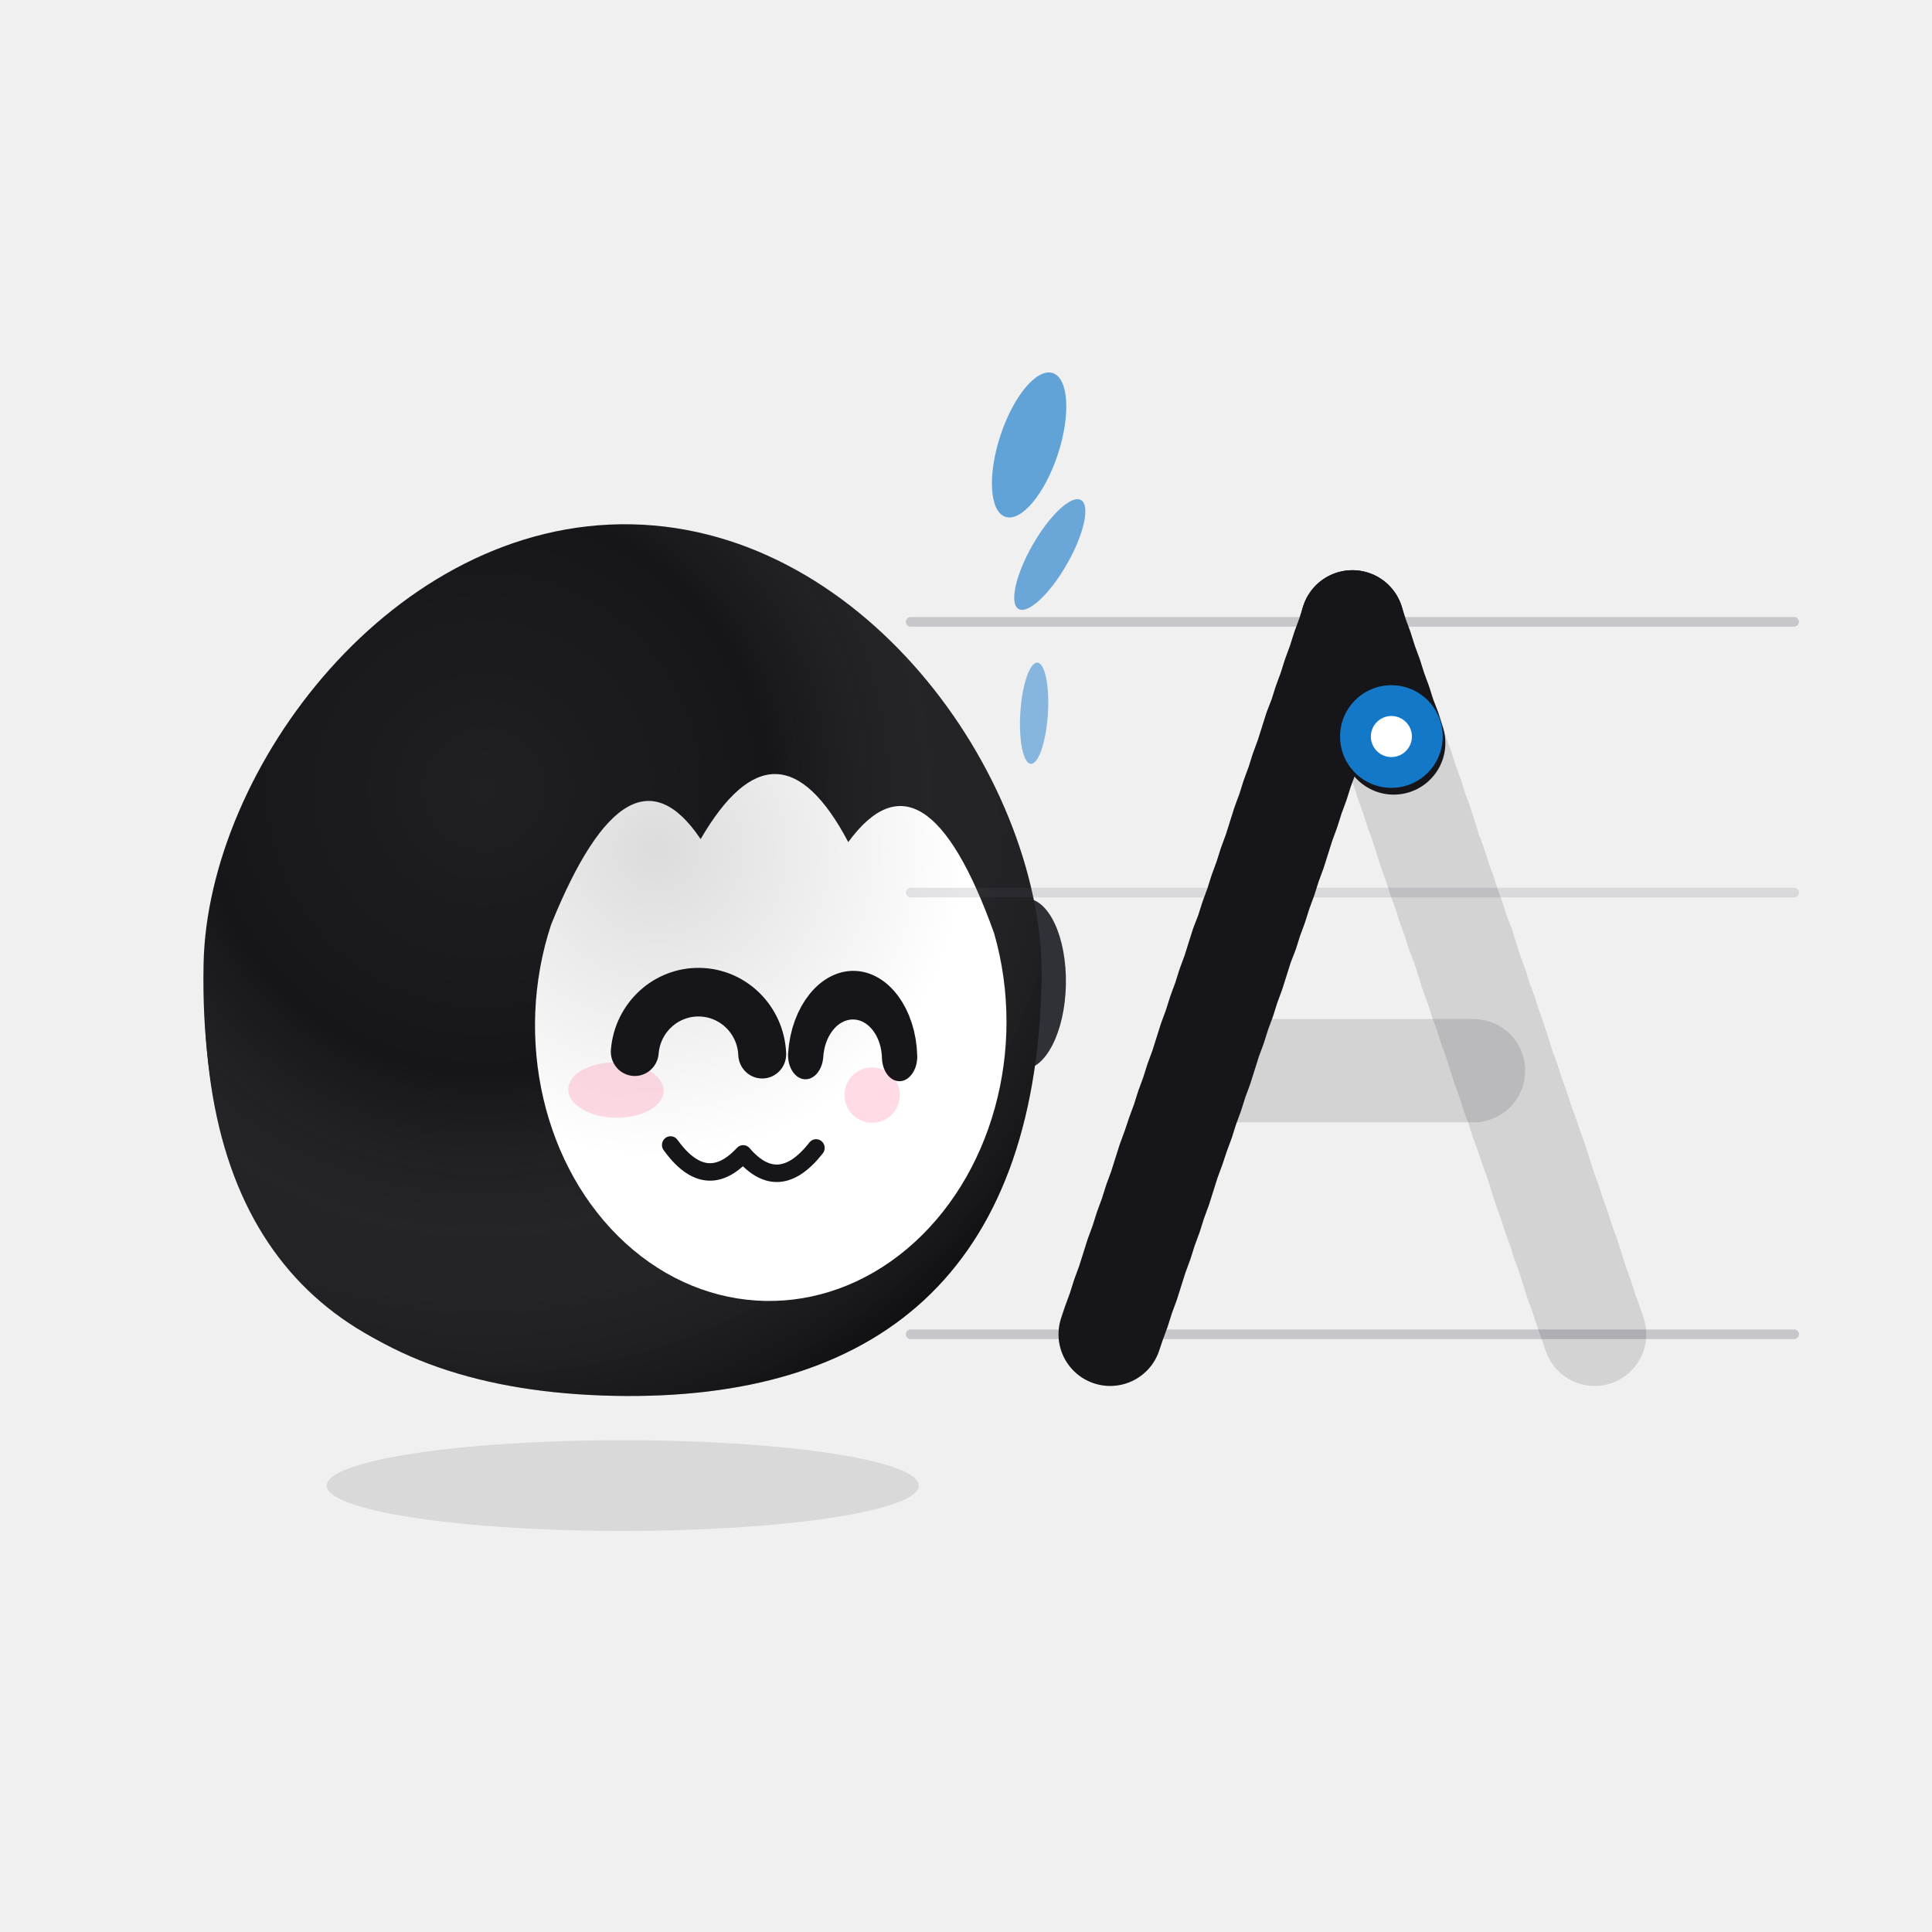
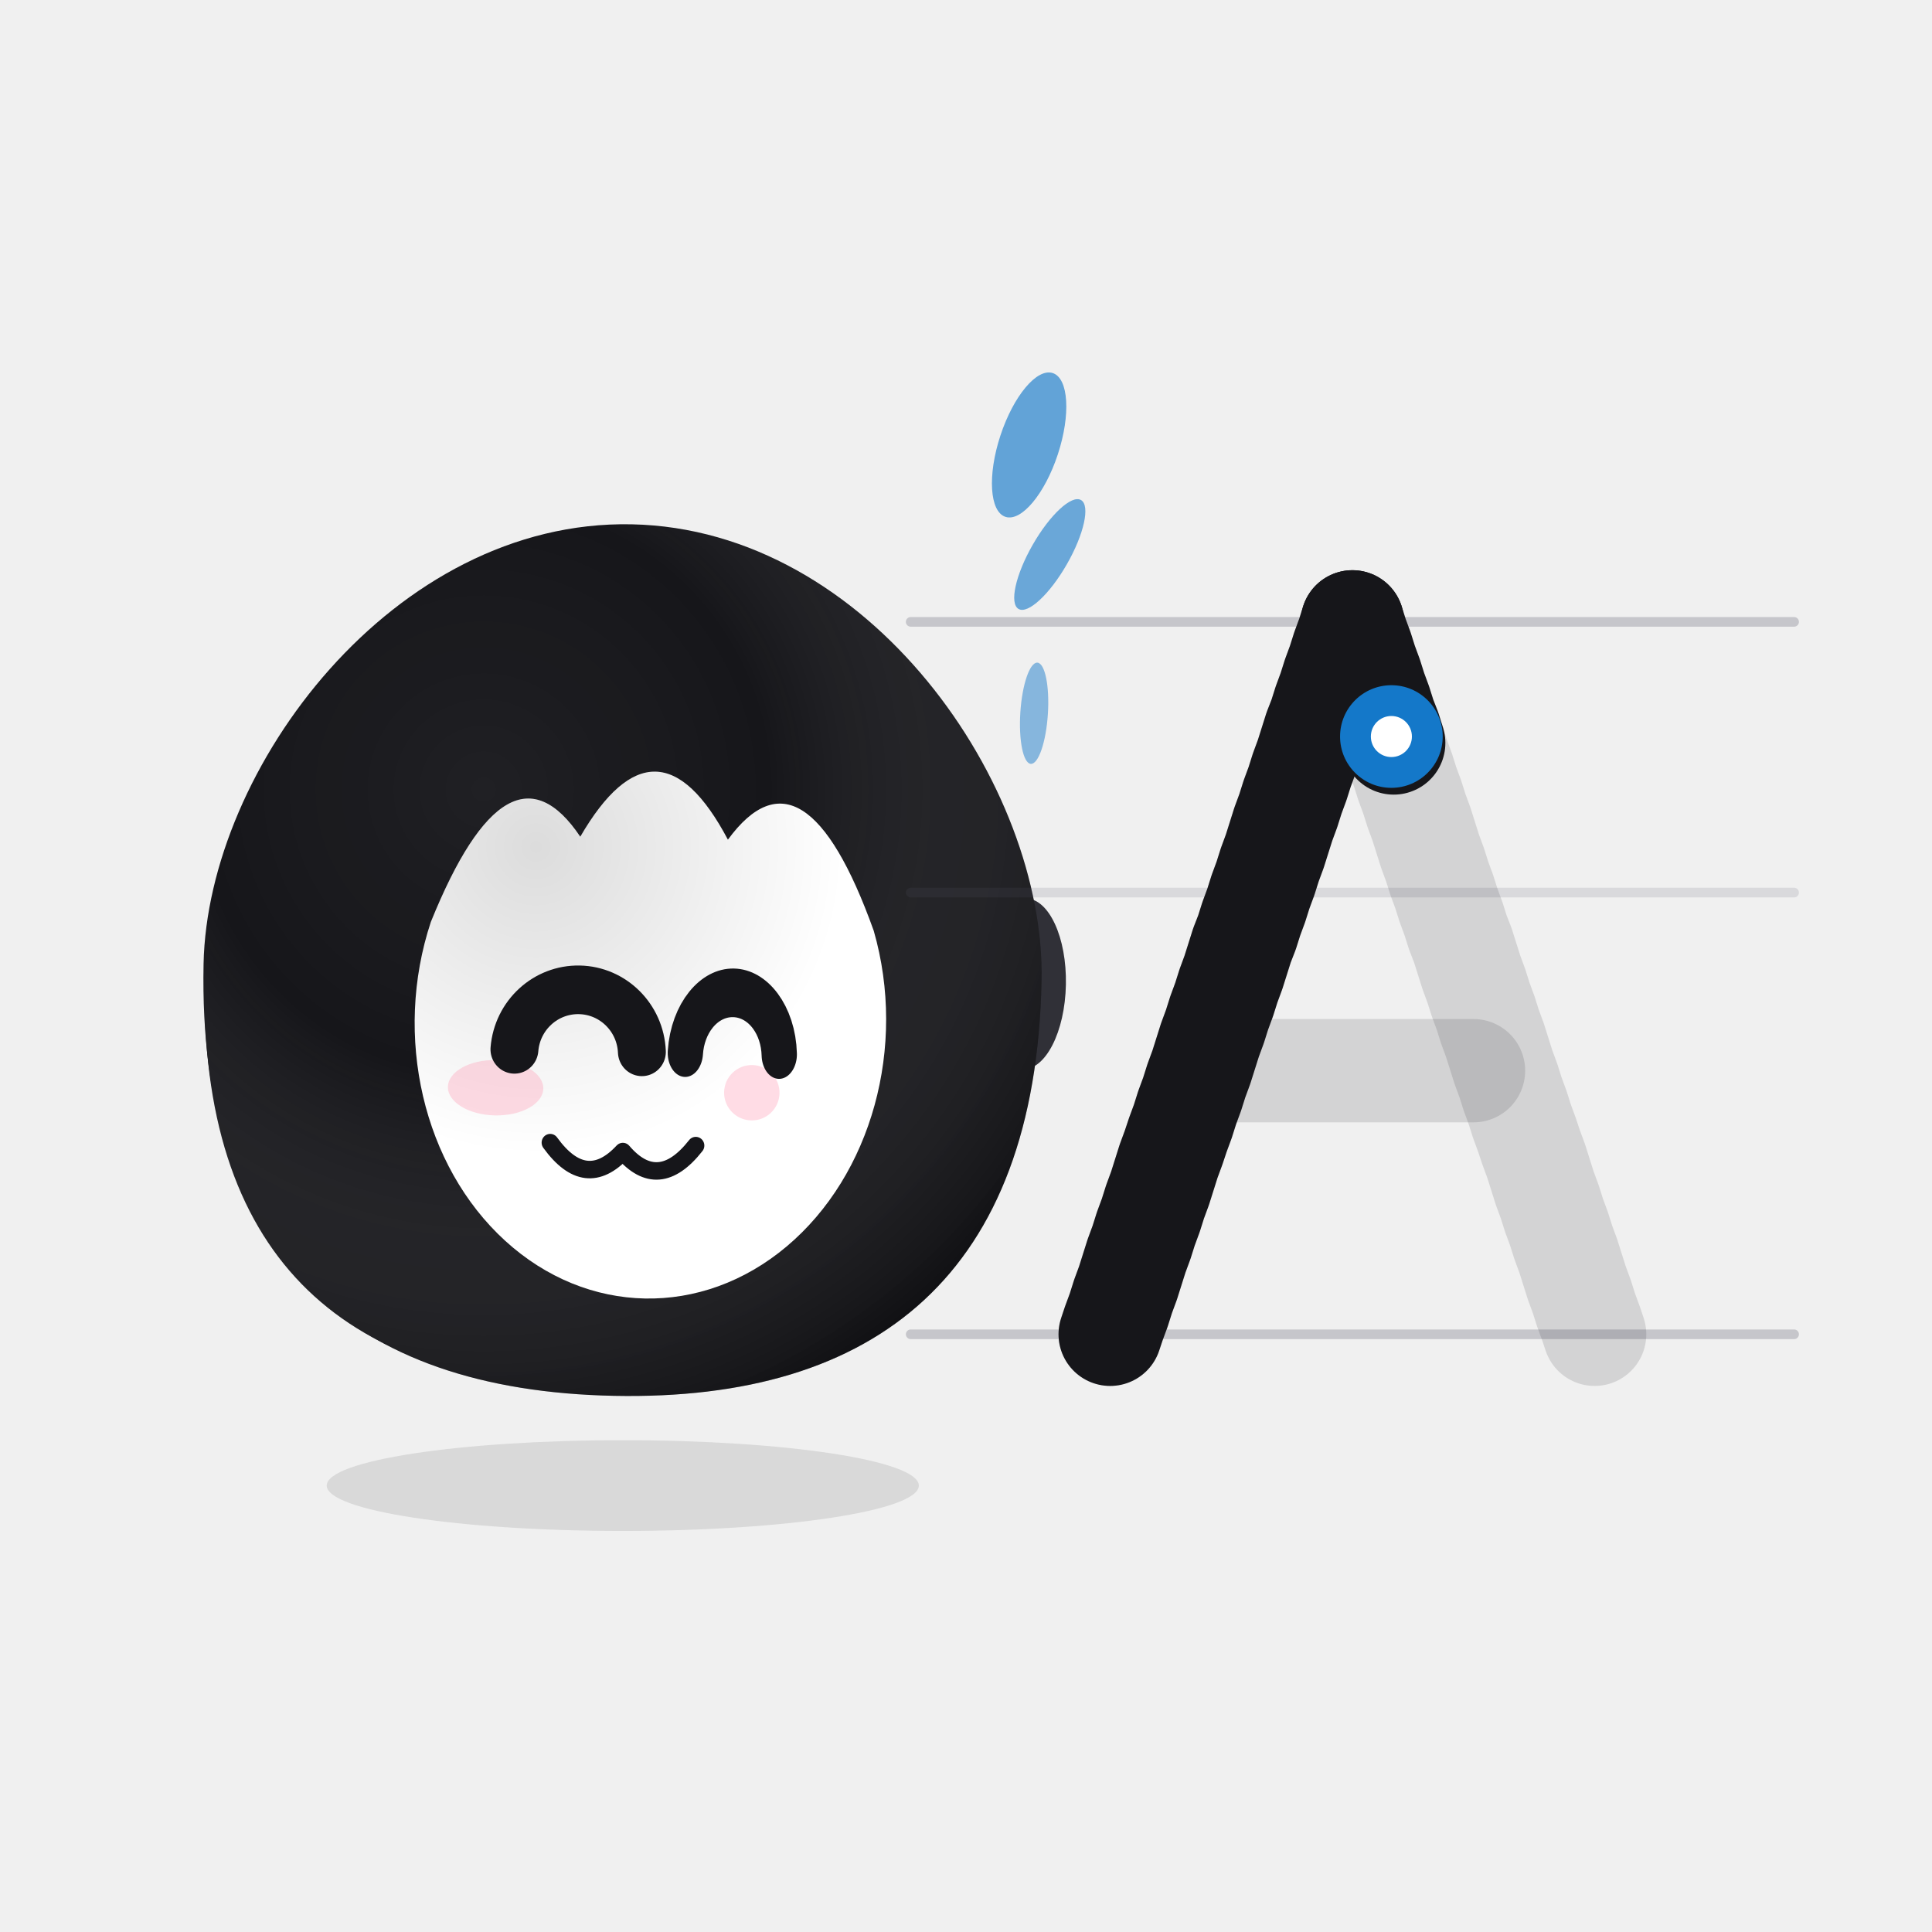
<svg xmlns="http://www.w3.org/2000/svg" width="320" height="320" viewBox="0 0 320 320">
  <defs>
    <radialGradient id="bg0" gradientUnits="userSpaceOnUse" cx="-34" cy="-40" r="162" fx="-34" fy="-40">
      <stop offset="0" stop-color="rgba(255,255,255,0.043)" />
      <stop offset="0.42" stop-color="rgba(255,255,255,0)" />
      <stop offset="1" stop-color="rgba(0,0,0,0.272)" />
    </radialGradient>
    <clipPath id="bc1">
      <path d="M0 -102.44C55.94 -102.44 98.5 -43.025 98.5 2.868C98.5 71.708 61.733 102.44 0 102.44C-61.733 102.44 -98.5 71.708 -98.5 2.868C-98.5 -43.025 -55.94 -102.44 0 -102.44ZM-6.672 -94.142C45.353 -94.142 84.933 -37.698 84.933 5.901C84.933 71.298 50.74 100.494 -6.672 100.494C-64.084 100.494 -98.277 71.298 -98.277 5.901C-98.277 -37.698 -58.696 -94.142 -6.672 -94.142Z" transform="matrix(0.694 0.014 -0.014 0.694 103.159 159.018)" />
    </clipPath>
    <clipPath id="bc2">
-       <path d="M88.449 -8.183C96.948 19.293 89.116 50.075 69.184 67.536C49.252 84.996 21.944 84.996 2.012 67.536C-17.92 50.075 -25.752 19.293 -17.253 -8.183Q0.364 -54.359 17.981 -29.226Q35.598 -60.993 53.215 -29.226Q70.832 -54.359 88.449 -8.183Z" transform="matrix(0.694 0.014 -0.014 0.694 103.159 159.018)" />
+       <path d="M59.724 -8.183C68.223 19.293 60.391 50.075 40.459 67.536C20.527 84.996 -6.781 84.996 -26.713 67.536C-46.645 50.075 -54.477 19.293 -45.978 -8.183Q-28.361 -54.359 -10.744 -29.226Q6.873 -60.993 24.49 -29.226Q42.107 -54.359 59.724 -8.183Z" transform="matrix(0.694 0.014 -0.014 0.694 103.159 159.018)" />
    </clipPath>
-     <radialGradient id="bg1" gradientUnits="userSpaceOnUse" cx="7.477" cy="-26.579" r="122.432" fx="7.477" fy="-26.579">
+     <radialGradient id="bg1" gradientUnits="userSpaceOnUse" cx="-21.249" cy="-26.579" r="122.432" fx="-21.249" fy="-26.579">
      <stop offset="0" stop-color="rgba(0,0,0,0.138)" />
      <stop offset="0.6" stop-color="rgba(0,0,0,0)" />
    </radialGradient>
    <clipPath id="bc3">
-       <path d="M88.449 -8.183C96.948 19.293 89.116 50.075 69.184 67.536C49.252 84.996 21.944 84.996 2.012 67.536C-17.92 50.075 -25.752 19.293 -17.253 -8.183Q0.364 -54.359 17.981 -29.226Q35.598 -60.993 53.215 -29.226Q70.832 -54.359 88.449 -8.183Z" transform="matrix(0.694 0.014 -0.014 0.694 103.159 159.018)" />
+       <path d="M59.724 -8.183C68.223 19.293 60.391 50.075 40.459 67.536C20.527 84.996 -6.781 84.996 -26.713 67.536C-46.645 50.075 -54.477 19.293 -45.978 -8.183Q-28.361 -54.359 -10.744 -29.226Q6.873 -60.993 24.49 -29.226Q42.107 -54.359 59.724 -8.183Z" transform="matrix(0.694 0.014 -0.014 0.694 103.159 159.018)" />
    </clipPath>
    <clipPath id="bc4">
-       <path d="M88.449 -8.183C96.948 19.293 89.116 50.075 69.184 67.536C49.252 84.996 21.944 84.996 2.012 67.536C-17.92 50.075 -25.752 19.293 -17.253 -8.183Q0.364 -54.359 17.981 -29.226Q35.598 -60.993 53.215 -29.226Q70.832 -54.359 88.449 -8.183Z" transform="matrix(0.694 0.014 -0.014 0.694 103.159 159.018)" />
+       <path d="M59.724 -8.183C68.223 19.293 60.391 50.075 40.459 67.536C20.527 84.996 -6.781 84.996 -26.713 67.536C-46.645 50.075 -54.477 19.293 -45.978 -8.183Q-28.361 -54.359 -10.744 -29.226Q6.873 -60.993 24.49 -29.226Q42.107 -54.359 59.724 -8.183Z" transform="matrix(0.694 0.014 -0.014 0.694 103.159 159.018)" />
    </clipPath>
  </defs>
  <path d="M-11.439 126C-11.439 132.075 -43.582 137 -83.232 137C-122.882 137 -155.025 132.075 -155.025 126C-155.025 119.925 -122.882 115 -83.232 115C-43.582 115 -11.439 119.925 -11.439 126" fill="rgba(22,22,26,0.13)" fill-opacity="0.84" transform="matrix(0.683 0 0 0.683 160 160)" />
  <path d="M-10.215 -10.816C-8.289 -8.119 -9.498 -3.956 -12.914 -1.517C-16.33 0.922 -20.66 0.713 -22.585 -1.984C-24.511 -4.681 -23.302 -8.844 -19.886 -11.283C-16.47 -13.722 -12.14 -13.513 -10.215 -10.816" fill="#2A2A31" fill-opacity="0.963" transform="matrix(0.4 0.008 -0.014 0.694 169.667 162.964)" />
  <path d="M17.2 0C17.2 11.267 9.499 20.4 0 20.4C-9.499 20.4 -17.2 11.267 -17.2 0C-17.2 -11.267 -9.499 -20.4 0 -20.4C9.499 -20.4 17.2 -11.267 17.2 0" fill="#2A2A31" fill-opacity="0.963" transform="matrix(0.4 0.008 -0.014 0.694 169.667 162.964)" />
  <path d="M-6.672 -95.624C46.145 -95.624 86.328 -38.32 86.328 5.942C86.328 72.336 51.615 101.976 -6.672 101.976C-64.958 101.976 -99.672 72.336 -99.672 5.942C-99.672 -38.32 -59.488 -95.624 -6.672 -95.624Z" fill="#16161A" transform="matrix(0.694 0.014 -0.014 0.694 103.159 159.018)" />
  <path d="M0 -104C56.792 -104 100 -43.68 100 2.912C100 72.8 62.674 104 0 104C-62.674 104 -100 72.8 -100 2.912C-100 -43.68 -56.792 -104 0 -104Z" fill="#16161A" transform="matrix(0.694 0.014 -0.014 0.694 103.159 159.018)" />
  <path d="M0 -104C56.792 -104 100 -43.68 100 2.912C100 72.8 62.674 104 0 104C-62.674 104 -100 72.8 -100 2.912C-100 -43.68 -56.792 -104 0 -104ZM-6.672 -95.624C46.145 -95.624 86.328 -38.32 86.328 5.942C86.328 72.336 51.615 101.976 -6.672 101.976C-64.958 101.976 -99.672 72.336 -99.672 5.942C-99.672 -38.32 -59.488 -95.624 -6.672 -95.624Z" fill="url(#bg0)" transform="matrix(0.694 0.014 -0.014 0.694 103.159 159.018)" />
  <g clip-path="url(#bc1)">
-     <path d="M88.449 -8.183C96.948 19.293 89.116 50.075 69.184 67.536C49.252 84.996 21.944 84.996 2.012 67.536C-17.92 50.075 -25.752 19.293 -17.253 -8.183Q0.364 -54.359 17.981 -29.226Q35.598 -60.993 53.215 -29.226Q70.832 -54.359 88.449 -8.183Z" fill="#FFFFFF" transform="matrix(0.694 0.014 -0.014 0.694 103.159 159.018)" />
+     <path d="M59.724 -8.183C68.223 19.293 60.391 50.075 40.459 67.536C20.527 84.996 -6.781 84.996 -26.713 67.536C-46.645 50.075 -54.477 19.293 -45.978 -8.183Q-28.361 -54.359 -10.744 -29.226Q6.873 -60.993 24.49 -29.226Q42.107 -54.359 59.724 -8.183Z" fill="#FFFFFF" transform="matrix(0.694 0.014 -0.014 0.694 103.159 159.018)" />
    <g clip-path="url(#bc2)">
-       <path d="M88.449 -8.183C96.948 19.293 89.116 50.075 69.184 67.536C49.252 84.996 21.944 84.996 2.012 67.536C-17.92 50.075 -25.752 19.293 -17.253 -8.183Q0.364 -54.359 17.981 -29.226Q35.598 -60.993 53.215 -29.226Q70.832 -54.359 88.449 -8.183Z" fill="url(#bg1)" transform="matrix(0.694 0.014 -0.014 0.694 103.159 159.018)" />
+       <path d="M59.724 -8.183C68.223 19.293 60.391 50.075 40.459 67.536C20.527 84.996 -6.781 84.996 -26.713 67.536C-46.645 50.075 -54.477 19.293 -45.978 -8.183Q-28.361 -54.359 -10.744 -29.226Q6.873 -60.993 24.49 -29.226Q42.107 -54.359 59.724 -8.183Z" fill="url(#bg1)" transform="matrix(0.694 0.014 -0.014 0.694 103.159 159.018)" />
    </g>
    <g clip-path="url(#bc3)">
-       <path d="M11.5 0C11.5 3.866 6.351 7 0 7C-6.351 7 -11.5 3.866 -11.5 0C-11.5 -3.866 -6.351 -7 0 -7C6.351 -7 11.5 -3.866 11.5 0" fill="rgba(255,138,168,0.42)" fill-opacity="0.7" transform="matrix(0.687 0.013 -0.013 0.655 102.019 180.552)" />
-       <path d="M11.5 0C11.5 3.866 6.351 7 0 7C-6.351 7 -11.5 3.866 -11.5 0C-11.5 -3.866 -6.351 -7 0 -7C6.351 -7 11.5 -3.866 11.5 0" fill="rgba(255,138,168,0.42)" fill-opacity="0.7" transform="matrix(0.399 0.008 -0.013 0.655 144.454 181.38)" />
+       <path d="M11.5 0C11.5 3.866 6.351 7 0 7C-6.351 7 -11.5 3.866 -11.5 0C-11.5 -3.866 -6.351 -7 0 -7C6.351 -7 11.5 -3.866 11.5 0" fill="rgba(255,138,168,0.42)" fill-opacity="0.7" transform="matrix(0.687 0.013 -0.013 0.655 82.088 180.163)" />
+       <path d="M11.5 0C11.5 3.866 6.351 7 0 7C-6.351 7 -11.5 3.866 -11.5 0C-11.5 -3.866 -6.351 -7 0 -7C6.351 -7 11.5 -3.866 11.5 0" fill="rgba(255,138,168,0.42)" fill-opacity="0.7" transform="matrix(0.399 0.008 -0.013 0.655 124.523 180.991)" />
    </g>
    <g clip-path="url(#bc4)">
-       <path d="M-15.968 -1.005C-15.438 -9.434 -8.446 -16 0 -16C8.446 -16 15.438 -9.434 15.968 -1.005" fill="none" stroke="#16161A" stroke-width="12" stroke-linecap="round" stroke-linejoin="round" transform="matrix(0.661 0.013 -0.013 0.671 115.68 175.072)" />
-       <path d="M-15.968 -1.005C-15.438 -9.434 -8.446 -16 0 -16C8.446 -16 15.438 -9.434 15.968 -1.005" fill="none" stroke="#16161A" stroke-width="12" stroke-linecap="round" stroke-linejoin="round" transform="matrix(0.487 0.01 -0.013 0.671 141.212 175.57)" />
-       <path d="M-20.4 -3.57Q-10.2 9.69 0 -1.53Q10.2 9.69 20.4 -3.57" fill="none" stroke="#16161A" stroke-width="4.8" stroke-linecap="round" stroke-linejoin="round" transform="matrix(0.591 0.012 -0.012 0.603 123.074 192.042)" />
+       <path d="M-15.968 -1.005C-15.438 -9.434 -8.446 -16 0 -16C8.446 -16 15.438 -9.434 15.968 -1.005" fill="none" stroke="#16161A" stroke-width="12" stroke-linecap="round" stroke-linejoin="round" transform="matrix(0.661 0.013 -0.013 0.671 95.749 174.683)" />
+       <path d="M-15.968 -1.005C-15.438 -9.434 -8.446 -16 0 -16C8.446 -16 15.438 -9.434 15.968 -1.005" fill="none" stroke="#16161A" stroke-width="12" stroke-linecap="round" stroke-linejoin="round" transform="matrix(0.487 0.01 -0.013 0.671 121.281 175.181)" />
+       <path d="M-20.4 -3.57Q-10.2 9.69 0 -1.53Q10.2 9.69 20.4 -3.57" fill="none" stroke="#16161A" stroke-width="4.8" stroke-linecap="round" stroke-linejoin="round" transform="matrix(0.591 0.012 -0.012 0.603 103.143 191.653)" />
    </g>
  </g>
  <path d="M7.211 0C7.211 9.977 3.982 18.066 0 18.066C-3.982 18.066 -7.211 9.977 -7.211 0C-7.211 -9.977 -3.982 -18.066 0 -18.066C3.982 -18.066 7.211 -9.977 7.211 0" fill="#1478C9" fill-opacity="0.644" transform="matrix(0.659 0.217 -0.217 0.659 170.454 73.699)" />
  <path d="M4.693 0C4.693 8.277 2.592 14.987 0 14.987C-2.592 14.987 -4.693 8.277 -4.693 0C-4.693 -8.277 -2.592 -14.987 0 -14.987C2.592 -14.987 4.693 -8.277 4.693 0" fill="#1478C9" fill-opacity="0.609" transform="matrix(0.602 0.345 -0.345 0.602 173.878 91.843)" />
  <path d="M3.295 0C3.295 6.69 1.82 12.114 0 12.114C-1.82 12.114 -3.295 6.69 -3.295 0C-3.295 -6.69 -1.82 -12.114 0 -12.114C1.82 -12.114 3.295 -6.69 3.295 0" fill="#1478C9" fill-opacity="0.478" transform="matrix(0.692 0.045 -0.045 0.692 171.281 118.138)" />
  <path d="M-73.16 -59L73.16 -59" fill="none" stroke="#5C5C6E" stroke-width="1.6" stroke-linecap="round" stroke-linejoin="round" stroke-opacity="0.28" transform="matrix(1 0 0 1 224 162)" />
  <path d="M-73.16 -14.16L73.16 -14.16" fill="none" stroke="#5C5C6E" stroke-width="1.6" stroke-linecap="round" stroke-linejoin="round" stroke-opacity="0.15" transform="matrix(1 0 0 1 224 162)" />
  <path d="M-73.16 59L73.16 59" fill="none" stroke="#5C5C6E" stroke-width="1.6" stroke-linecap="round" stroke-linejoin="round" stroke-opacity="0.28" transform="matrix(1 0 0 1 224 162)" />
  <path d="M0 -0.5L-0.006 -0.481L-0.013 -0.462L-0.019 -0.443L-0.026 -0.424L-0.032 -0.405L-0.039 -0.386L-0.045 -0.367L-0.052 -0.349L-0.058 -0.33L-0.064 -0.311L-0.071 -0.292L-0.077 -0.273L-0.084 -0.254L-0.09 -0.235L-0.097 -0.216L-0.103 -0.197L-0.109 -0.178L-0.116 -0.159L-0.122 -0.14L-0.129 -0.121L-0.135 -0.102L-0.142 -0.083L-0.148 -0.064L-0.155 -0.046L-0.161 -0.027L-0.167 -0.008L-0.174 0.011L-0.18 0.03L-0.187 0.049L-0.193 0.068L-0.2 0.087L-0.206 0.106L-0.212 0.125L-0.219 0.144L-0.225 0.163L-0.232 0.182L-0.238 0.201L-0.245 0.22L-0.251 0.238L-0.258 0.257L-0.264 0.276L-0.27 0.295L-0.277 0.314L-0.283 0.333L-0.29 0.352L-0.296 0.371L-0.303 0.39L-0.309 0.409L-0.315 0.428L-0.322 0.447L-0.328 0.466L-0.335 0.485L-0.34 0.5" fill="none" stroke="rgba(22,22,26,0.13)" stroke-width="0.145" stroke-linecap="round" stroke-linejoin="round" transform="matrix(118 0 0 118 224 162)" />
  <path d="M0 -0.5L0.006 -0.481L0.013 -0.462L0.019 -0.443L0.026 -0.424L0.032 -0.405L0.039 -0.386L0.045 -0.367L0.052 -0.349L0.058 -0.33L0.064 -0.311L0.071 -0.292L0.077 -0.273L0.084 -0.254L0.09 -0.235L0.097 -0.216L0.103 -0.197L0.109 -0.178L0.116 -0.159L0.122 -0.14L0.129 -0.121L0.135 -0.102L0.142 -0.083L0.148 -0.064L0.155 -0.046L0.161 -0.027L0.167 -0.008L0.174 0.011L0.18 0.03L0.187 0.049L0.193 0.068L0.2 0.087L0.206 0.106L0.212 0.125L0.219 0.144L0.225 0.163L0.232 0.182L0.238 0.201L0.245 0.22L0.251 0.238L0.258 0.257L0.264 0.276L0.27 0.295L0.277 0.314L0.283 0.333L0.29 0.352L0.296 0.371L0.303 0.39L0.309 0.409L0.315 0.428L0.322 0.447L0.328 0.466L0.335 0.485L0.34 0.5" fill="none" stroke="rgba(22,22,26,0.13)" stroke-width="0.145" stroke-linecap="round" stroke-linejoin="round" transform="matrix(118 0 0 118 224 162)" />
  <path d="M-0.17 0.13L-0.15 0.13L-0.13 0.13L-0.11 0.13L-0.09 0.13L-0.07 0.13L-0.05 0.13L-0.03 0.13L-0.01 0.13L0.01 0.13L0.03 0.13L0.05 0.13L0.07 0.13L0.09 0.13L0.11 0.13L0.13 0.13L0.15 0.13L0.17 0.13" fill="none" stroke="rgba(22,22,26,0.13)" stroke-width="0.145" stroke-linecap="round" stroke-linejoin="round" transform="matrix(118 0 0 118 224 162)" />
  <path d="M0 -0.5L-0.006 -0.481L-0.013 -0.462L-0.019 -0.443L-0.026 -0.424L-0.032 -0.405L-0.039 -0.386L-0.045 -0.367L-0.052 -0.349L-0.058 -0.33L-0.064 -0.311L-0.071 -0.292L-0.077 -0.273L-0.084 -0.254L-0.09 -0.235L-0.097 -0.216L-0.103 -0.197L-0.109 -0.178L-0.116 -0.159L-0.122 -0.14L-0.129 -0.121L-0.135 -0.102L-0.142 -0.083L-0.148 -0.064L-0.155 -0.046L-0.161 -0.027L-0.167 -0.008L-0.174 0.011L-0.18 0.03L-0.187 0.049L-0.193 0.068L-0.2 0.087L-0.206 0.106L-0.212 0.125L-0.219 0.144L-0.225 0.163L-0.232 0.182L-0.238 0.201L-0.245 0.22L-0.251 0.238L-0.258 0.257L-0.264 0.276L-0.27 0.295L-0.277 0.314L-0.283 0.333L-0.29 0.352L-0.296 0.371L-0.303 0.39L-0.309 0.409L-0.315 0.428L-0.322 0.447L-0.328 0.466L-0.335 0.485L-0.34 0.5" fill="none" stroke="#16161A" stroke-width="0.145" stroke-linecap="round" stroke-linejoin="round" transform="matrix(118 0 0 118 224 162)" />
  <path d="M0 -0.5L0.006 -0.481L0.013 -0.462L0.019 -0.443L0.026 -0.424L0.032 -0.405L0.039 -0.386L0.045 -0.367L0.052 -0.349L0.058 -0.33L0.055 -0.339" fill="none" stroke="#16161A" stroke-width="0.145" stroke-linecap="round" stroke-linejoin="round" transform="matrix(118 0 0 118 224 162)" />
  <path d="M8.5 0C8.5 4.694 4.694 8.5 0 8.5C-4.694 8.5 -8.5 4.694 -8.5 0C-8.5 -4.694 -4.694 -8.5 0 -8.5C4.694 -8.5 8.5 -4.694 8.5 0" fill="#1478C9" transform="matrix(1 0 0 1 230.457 121.992)" />
  <path d="M3.4 0C3.4 1.878 1.878 3.4 0 3.4C-1.878 3.4 -3.4 1.878 -3.4 0C-3.4 -1.878 -1.878 -3.4 0 -3.4C1.878 -3.4 3.4 -1.878 3.4 0" fill="#FFFFFF" transform="matrix(1 0 0 1 230.457 121.992)" />
</svg>
